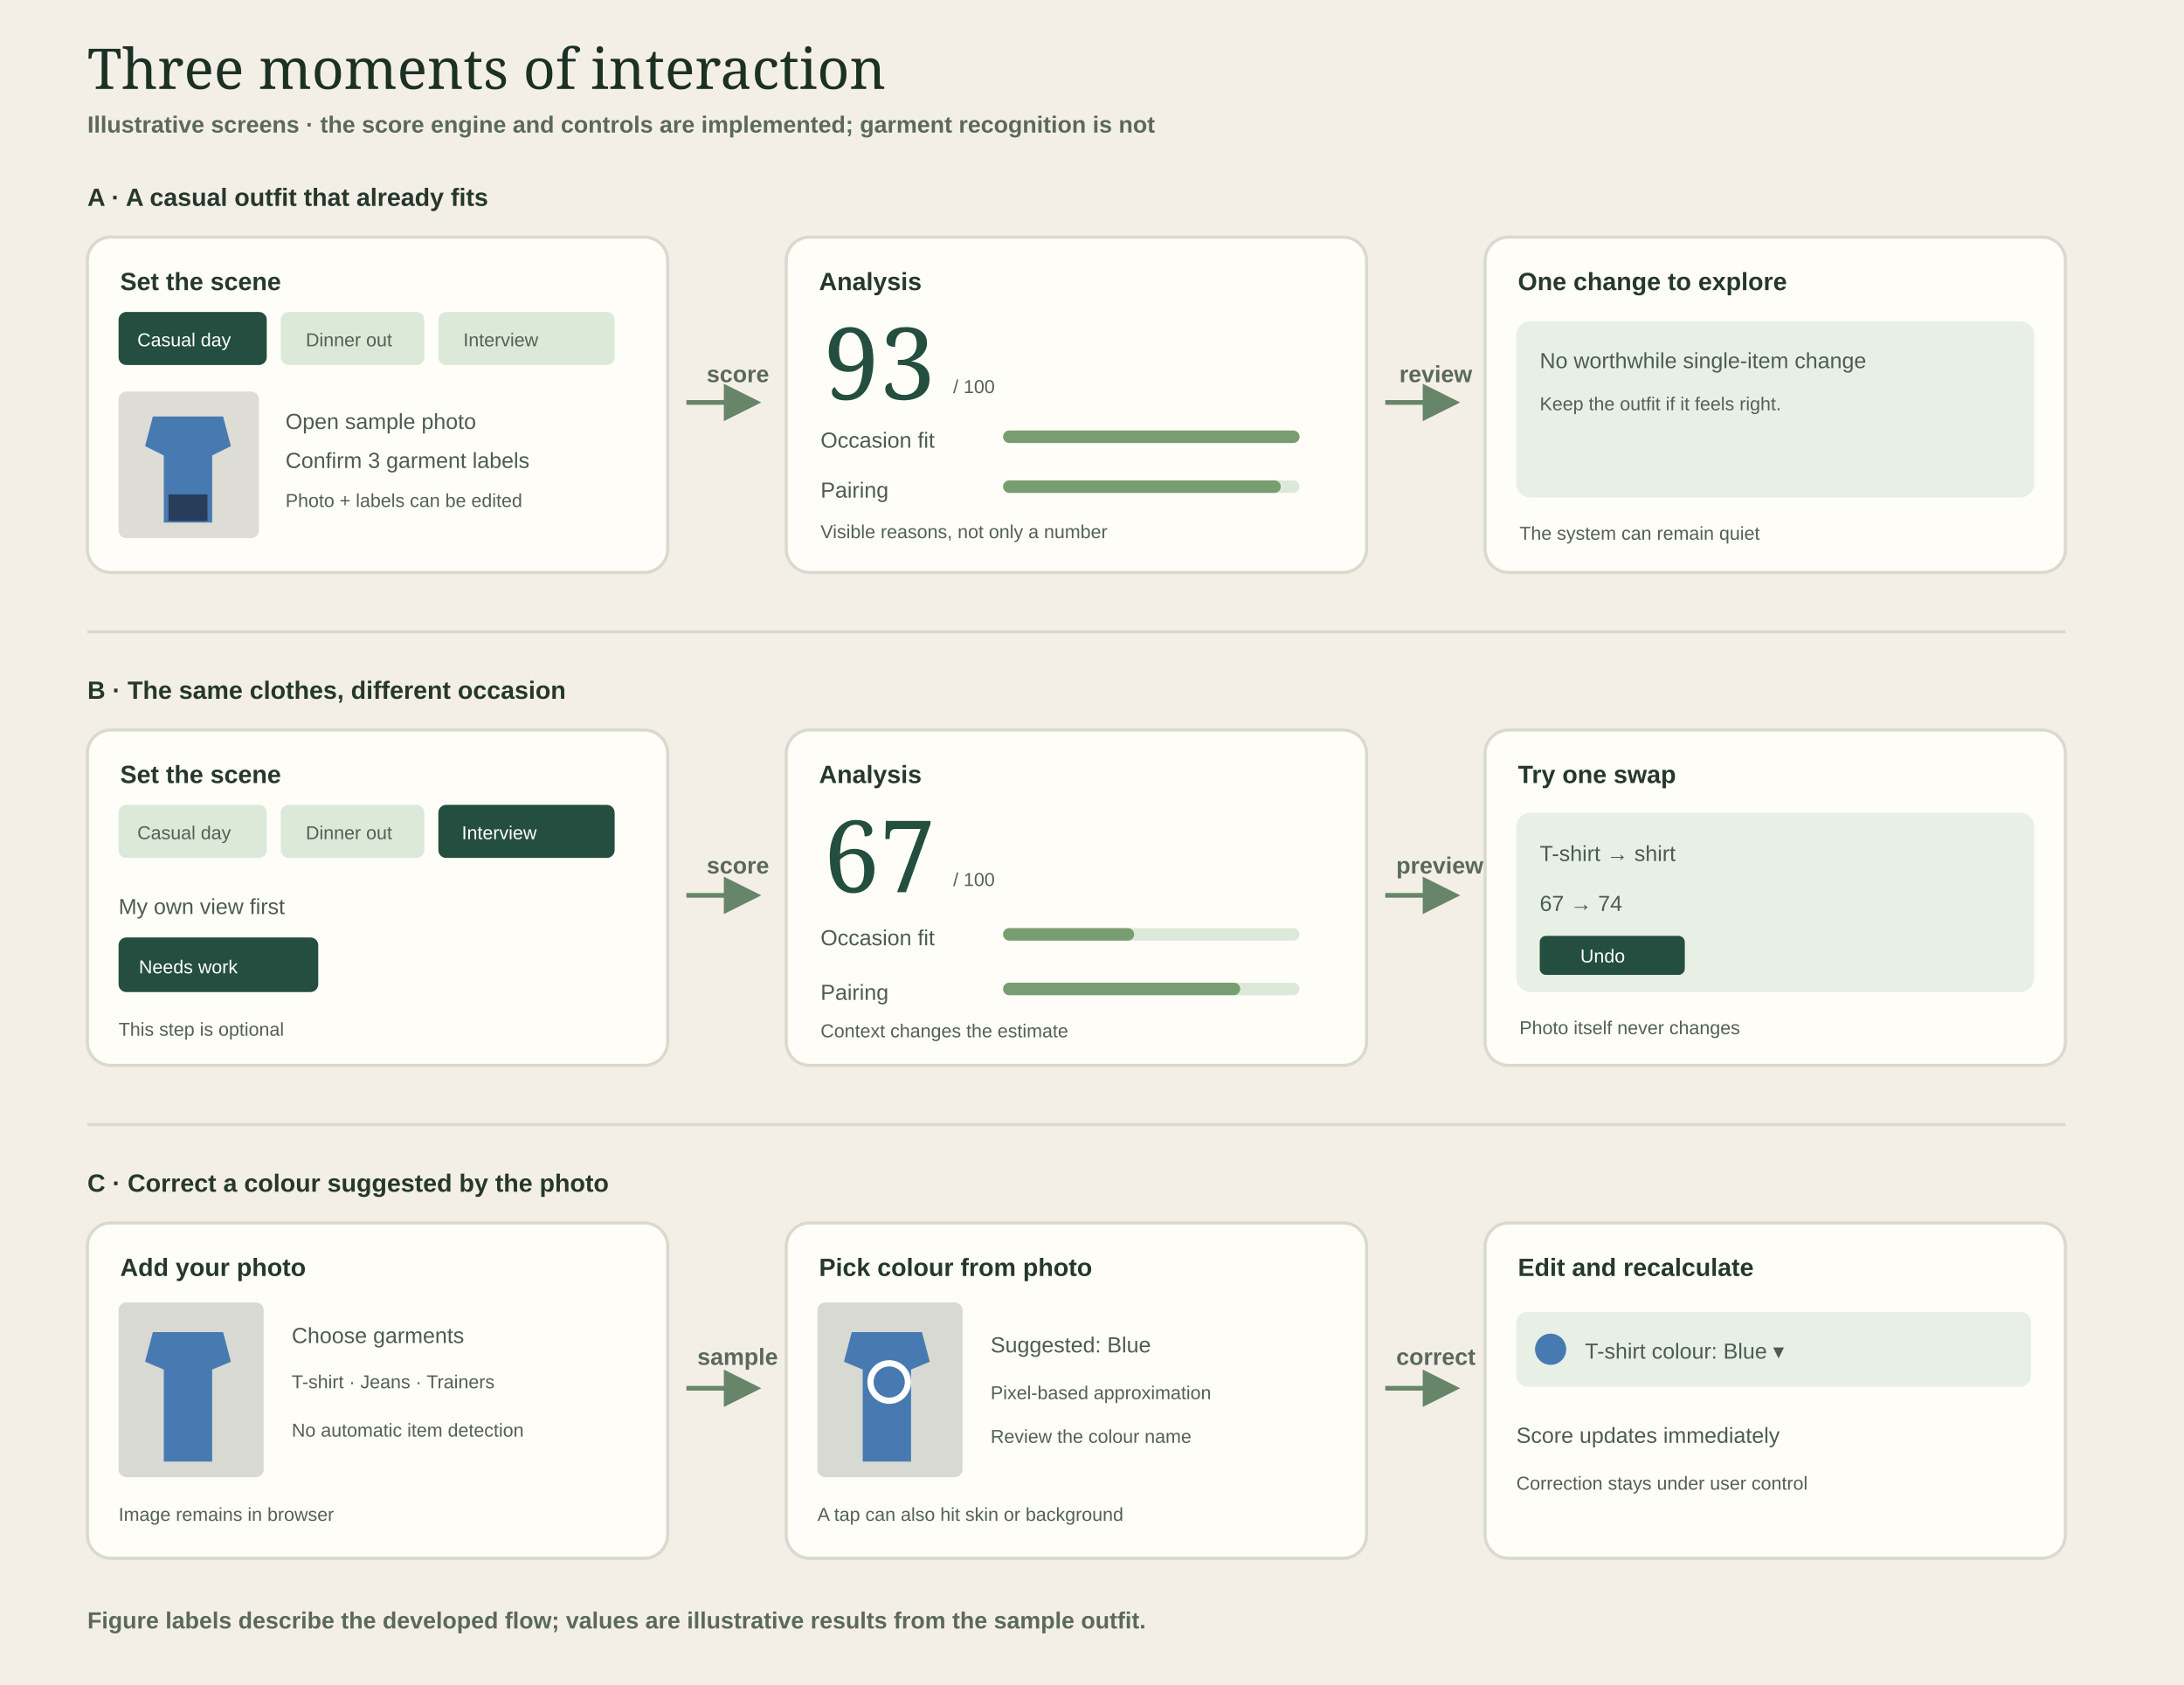
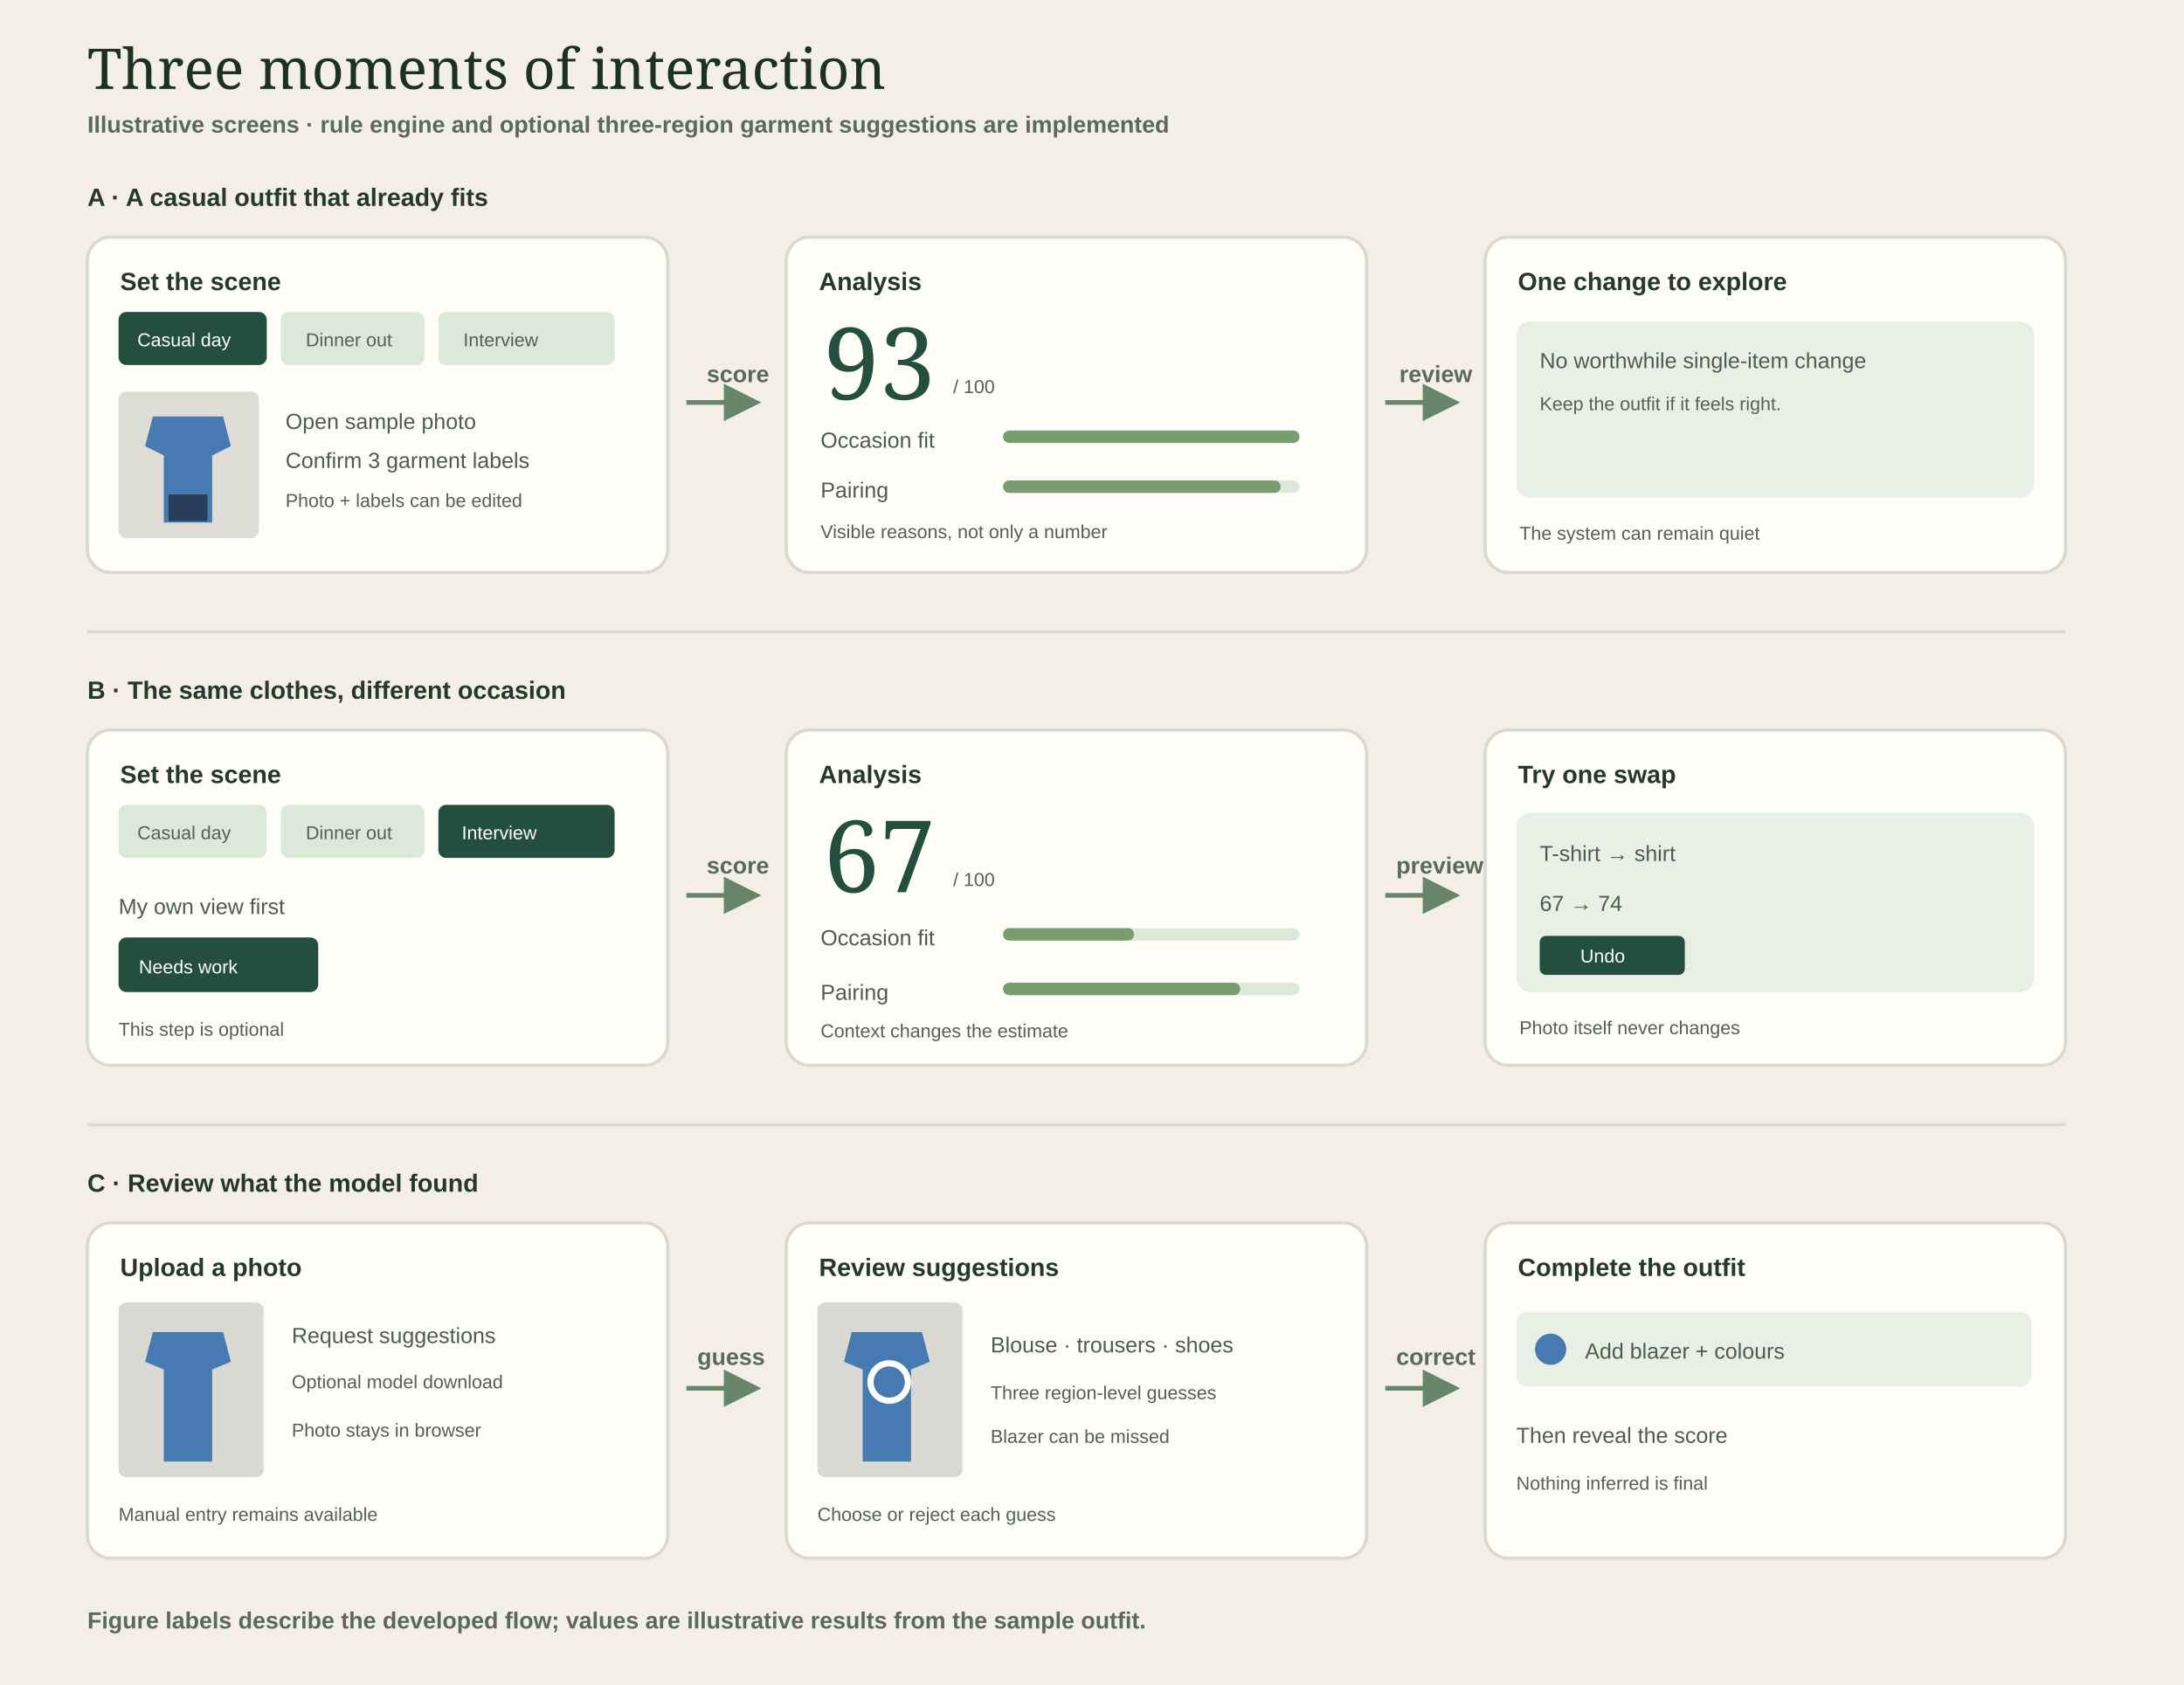
<svg xmlns="http://www.w3.org/2000/svg" viewBox="0 0 1400 1080" role="img" aria-labelledby="title desc">
  <defs>
    <style>
  .bg{fill:#f3efe7}.screen{fill:#fffdf8;stroke:#d9d9ce;stroke-width:2}.ink{fill:#232a25}.muted{fill:#627166}.forest{fill:#244e3f}.pale{fill:#e8f0e5}.line{stroke:#d9d9ce;stroke-width:2}.arrow{stroke:#668569;stroke-width:3;fill:none;marker-end:url(#tip)}.label{font:700 15px Arial,sans-serif;fill:#5b695d}.title{font:36px Georgia,serif;fill:#1c3024}.screenhead{font:700 16px Arial,sans-serif;fill:#25382b}.screenbody{font:14px Arial,sans-serif;fill:#4d5c50}.score{font:64px Georgia,serif;fill:#244e3f}.small{font:12px Arial,sans-serif;fill:#536153}.white{fill:#fff}.tag{fill:#dce9d9}.gold{fill:#e7dabe}
</style>
    <marker id="tip" markerWidth="8" markerHeight="8" refX="7" refY="4" orient="auto">
      <path d="M0 0 8 4 0 8Z" fill="#668569" />
    </marker>
  </defs>
  <rect class="bg" width="1400" height="1080" />
  <text class="title" x="56" y="57">Three moments of interaction</text>
-   <text class="label" x="56" y="85">Illustrative screens · the score engine and controls are implemented; garment recognition is not</text>
+   <text class="label" x="56" y="85">Illustrative screens · rule engine and optional three-region garment suggestions are implemented</text>
  <text class="screenhead" x="56" y="132">A · A casual outfit that already fits</text>
  <g transform="translate(56 152)">
    <rect class="screen" rx="15" width="372" height="215" />
    <text class="screenhead" x="21" y="34">Set the scene</text>
    <rect x="20" y="48" width="95" height="34" rx="5" fill="#244e3f" />
    <text x="32" y="70" class="small white">Casual day</text>
    <rect x="124" y="48" width="92" height="34" rx="5" class="tag" />
    <text x="140" y="70" class="small">Dinner out</text>
    <rect x="225" y="48" width="113" height="34" rx="5" class="tag" />
    <text x="241" y="70" class="small">Interview</text>
    <rect x="20" y="99" width="90" height="94" rx="5" fill="#dddcd5" />
    <path d="M42 115h45l5 19-12 6v43H49v-43l-12-6z" fill="#477ab1" />
    <rect x="52" y="165" width="25" height="17" fill="#273d59" />
    <text x="127" y="123" class="screenbody">Open sample photo</text>
    <text x="127" y="148" class="screenbody">Confirm 3 garment labels</text>
    <text x="127" y="173" class="small">Photo + labels can be edited</text>
  </g>
  <path class="arrow" d="M440 258h45" />
  <text class="label" x="453" y="245">score</text>
  <g transform="translate(504 152)">
    <rect class="screen" rx="15" width="372" height="215" />
    <text class="screenhead" x="21" y="34">Analysis</text>
    <text class="score" x="24" y="104">93</text>
    <text class="small" x="107" y="100">/ 100</text>
    <text x="22" y="135" class="screenbody">Occasion fit</text>
    <rect x="139" y="124" width="190" height="8" rx="4" class="tag" />
    <rect x="139" y="124" width="190" height="8" rx="4" fill="#789d71" />
    <text x="22" y="167" class="screenbody">Pairing</text>
    <rect x="139" y="156" width="190" height="8" rx="4" class="tag" />
    <rect x="139" y="156" width="178" height="8" rx="4" fill="#789d71" />
    <text x="22" y="193" class="small">Visible reasons, not only a number</text>
  </g>
  <path class="arrow" d="M888 258h45" />
  <text class="label" x="897" y="245">review</text>
  <g transform="translate(952 152)">
    <rect class="screen" rx="15" width="372" height="215" />
    <text class="screenhead" x="21" y="34">One change to explore</text>
    <rect x="20" y="54" width="332" height="113" rx="9" class="pale" />
    <text x="35" y="84" class="screenbody">No worthwhile single-item change</text>
    <text x="35" y="111" class="small">Keep the outfit if it feels right.</text>
    <text x="22" y="194" class="small">The system can remain quiet</text>
  </g>
  <line class="line" x1="56" y1="405" x2="1324" y2="405" />
  <text class="screenhead" x="56" y="448">B · The same clothes, different occasion</text>
  <g transform="translate(56 468)">
    <rect class="screen" rx="15" width="372" height="215" />
    <text class="screenhead" x="21" y="34">Set the scene</text>
    <rect x="20" y="48" width="95" height="34" rx="5" class="tag" />
    <text x="32" y="70" class="small">Casual day</text>
    <rect x="124" y="48" width="92" height="34" rx="5" class="tag" />
    <text x="140" y="70" class="small">Dinner out</text>
    <rect x="225" y="48" width="113" height="34" rx="5" fill="#244e3f" />
    <text x="240" y="70" class="small white">Interview</text>
    <text x="20" y="118" class="screenbody">My own view first</text>
    <rect x="20" y="133" width="128" height="35" rx="5" fill="#244e3f" />
    <text x="33" y="156" class="small white">Needs work</text>
    <text x="20" y="196" class="small">This step is optional</text>
  </g>
  <path class="arrow" d="M440 574h45" />
  <text class="label" x="453" y="560">score</text>
  <g transform="translate(504 468)">
    <rect class="screen" rx="15" width="372" height="215" />
    <text class="screenhead" x="21" y="34">Analysis</text>
    <text class="score" x="24" y="104">67</text>
    <text class="small" x="107" y="100">/ 100</text>
    <text x="22" y="138" class="screenbody">Occasion fit</text>
    <rect x="139" y="127" width="190" height="8" rx="4" class="tag" />
    <rect x="139" y="127" width="84" height="8" rx="4" fill="#789d71" />
    <text x="22" y="173" class="screenbody">Pairing</text>
    <rect x="139" y="162" width="190" height="8" rx="4" class="tag" />
    <rect x="139" y="162" width="152" height="8" rx="4" fill="#789d71" />
    <text x="22" y="197" class="small">Context changes the estimate</text>
  </g>
  <path class="arrow" d="M888 574h45" />
  <text class="label" x="895" y="560">preview</text>
  <g transform="translate(952 468)">
    <rect class="screen" rx="15" width="372" height="215" />
    <text class="screenhead" x="21" y="34">Try one swap</text>
    <rect x="20" y="53" width="332" height="115" rx="9" class="pale" />
    <text x="35" y="84" class="screenbody">T-shirt → shirt</text>
    <text x="35" y="116" class="screenbody">67 → 74</text>
    <rect x="35" y="132" width="93" height="25" rx="4" fill="#244e3f" />
    <text x="61" y="149" class="small white">Undo</text>
    <text x="22" y="195" class="small">Photo itself never changes</text>
  </g>
  <line class="line" x1="56" y1="721" x2="1324" y2="721" />
-   <text class="screenhead" x="56" y="764">C · Correct a colour suggested by the photo</text>
+   <text class="screenhead" x="56" y="764">C · Review what the model found</text>
  <g transform="translate(56 784)">
    <rect class="screen" rx="15" width="372" height="215" />
-     <text class="screenhead" x="21" y="34">Add your photo</text>
+     <text class="screenhead" x="21" y="34">Upload a photo</text>
    <rect x="20" y="51" width="93" height="112" rx="5" fill="#d8d9d3" />
    <path d="M42 70h45l5 19-12 5v59H49V94l-12-5z" fill="#477ab1" />
-     <text x="131" y="77" class="screenbody">Choose garments</text>
-     <text x="131" y="106" class="small">T-shirt · Jeans · Trainers</text>
-     <text x="131" y="137" class="small">No automatic item detection</text>
-     <text x="20" y="191" class="small">Image remains in browser</text>
+     <text x="131" y="77" class="screenbody">Request suggestions</text>
+     <text x="131" y="106" class="small">Optional model download</text>
+     <text x="131" y="137" class="small">Photo stays in browser</text>
+     <text x="20" y="191" class="small">Manual entry remains available</text>
  </g>
  <path class="arrow" d="M440 890h45" />
-   <text class="label" x="447" y="875">sample</text>
+   <text class="label" x="447" y="875">guess</text>
  <g transform="translate(504 784)">
    <rect class="screen" rx="15" width="372" height="215" />
-     <text class="screenhead" x="21" y="34">Pick colour from photo</text>
+     <text class="screenhead" x="21" y="34">Review suggestions</text>
    <rect x="20" y="51" width="93" height="112" rx="5" fill="#d8d9d3" />
    <path d="M42 70h45l5 19-12 5v59H49V94l-12-5z" fill="#477ab1" />
    <circle cx="66" cy="102" r="12" fill="none" stroke="white" stroke-width="4" />
-     <text x="131" y="83" class="screenbody">Suggested: Blue</text>
-     <text x="131" y="113" class="small">Pixel-based approximation</text>
-     <text x="131" y="141" class="small">Review the colour name</text>
-     <text x="20" y="191" class="small">A tap can also hit skin or background</text>
+     <text x="131" y="83" class="screenbody">Blouse · trousers · shoes</text>
+     <text x="131" y="113" class="small">Three region-level guesses</text>
+     <text x="131" y="141" class="small">Blazer can be missed</text>
+     <text x="20" y="191" class="small">Choose or reject each guess</text>
  </g>
  <path class="arrow" d="M888 890h45" />
  <text class="label" x="895" y="875">correct</text>
  <g transform="translate(952 784)">
    <rect class="screen" rx="15" width="372" height="215" />
-     <text class="screenhead" x="21" y="34">Edit and recalculate</text>
+     <text class="screenhead" x="21" y="34">Complete the outfit</text>
    <rect x="20" y="57" width="330" height="48" rx="7" class="pale" />
    <circle cx="42" cy="81" r="10" fill="#477ab1" />
-     <text x="64" y="87" class="screenbody">T-shirt colour: Blue ▾</text>
-     <text x="20" y="141" class="screenbody">Score updates immediately</text>
-     <text x="20" y="171" class="small">Correction stays under user control</text>
+     <text x="64" y="87" class="screenbody">Add blazer + colours</text>
+     <text x="20" y="141" class="screenbody">Then reveal the score</text>
+     <text x="20" y="171" class="small">Nothing inferred is final</text>
  </g>
  <text x="56" y="1044" class="label">Figure labels describe the developed flow; values are illustrative results from the sample outfit.</text>
</svg>
